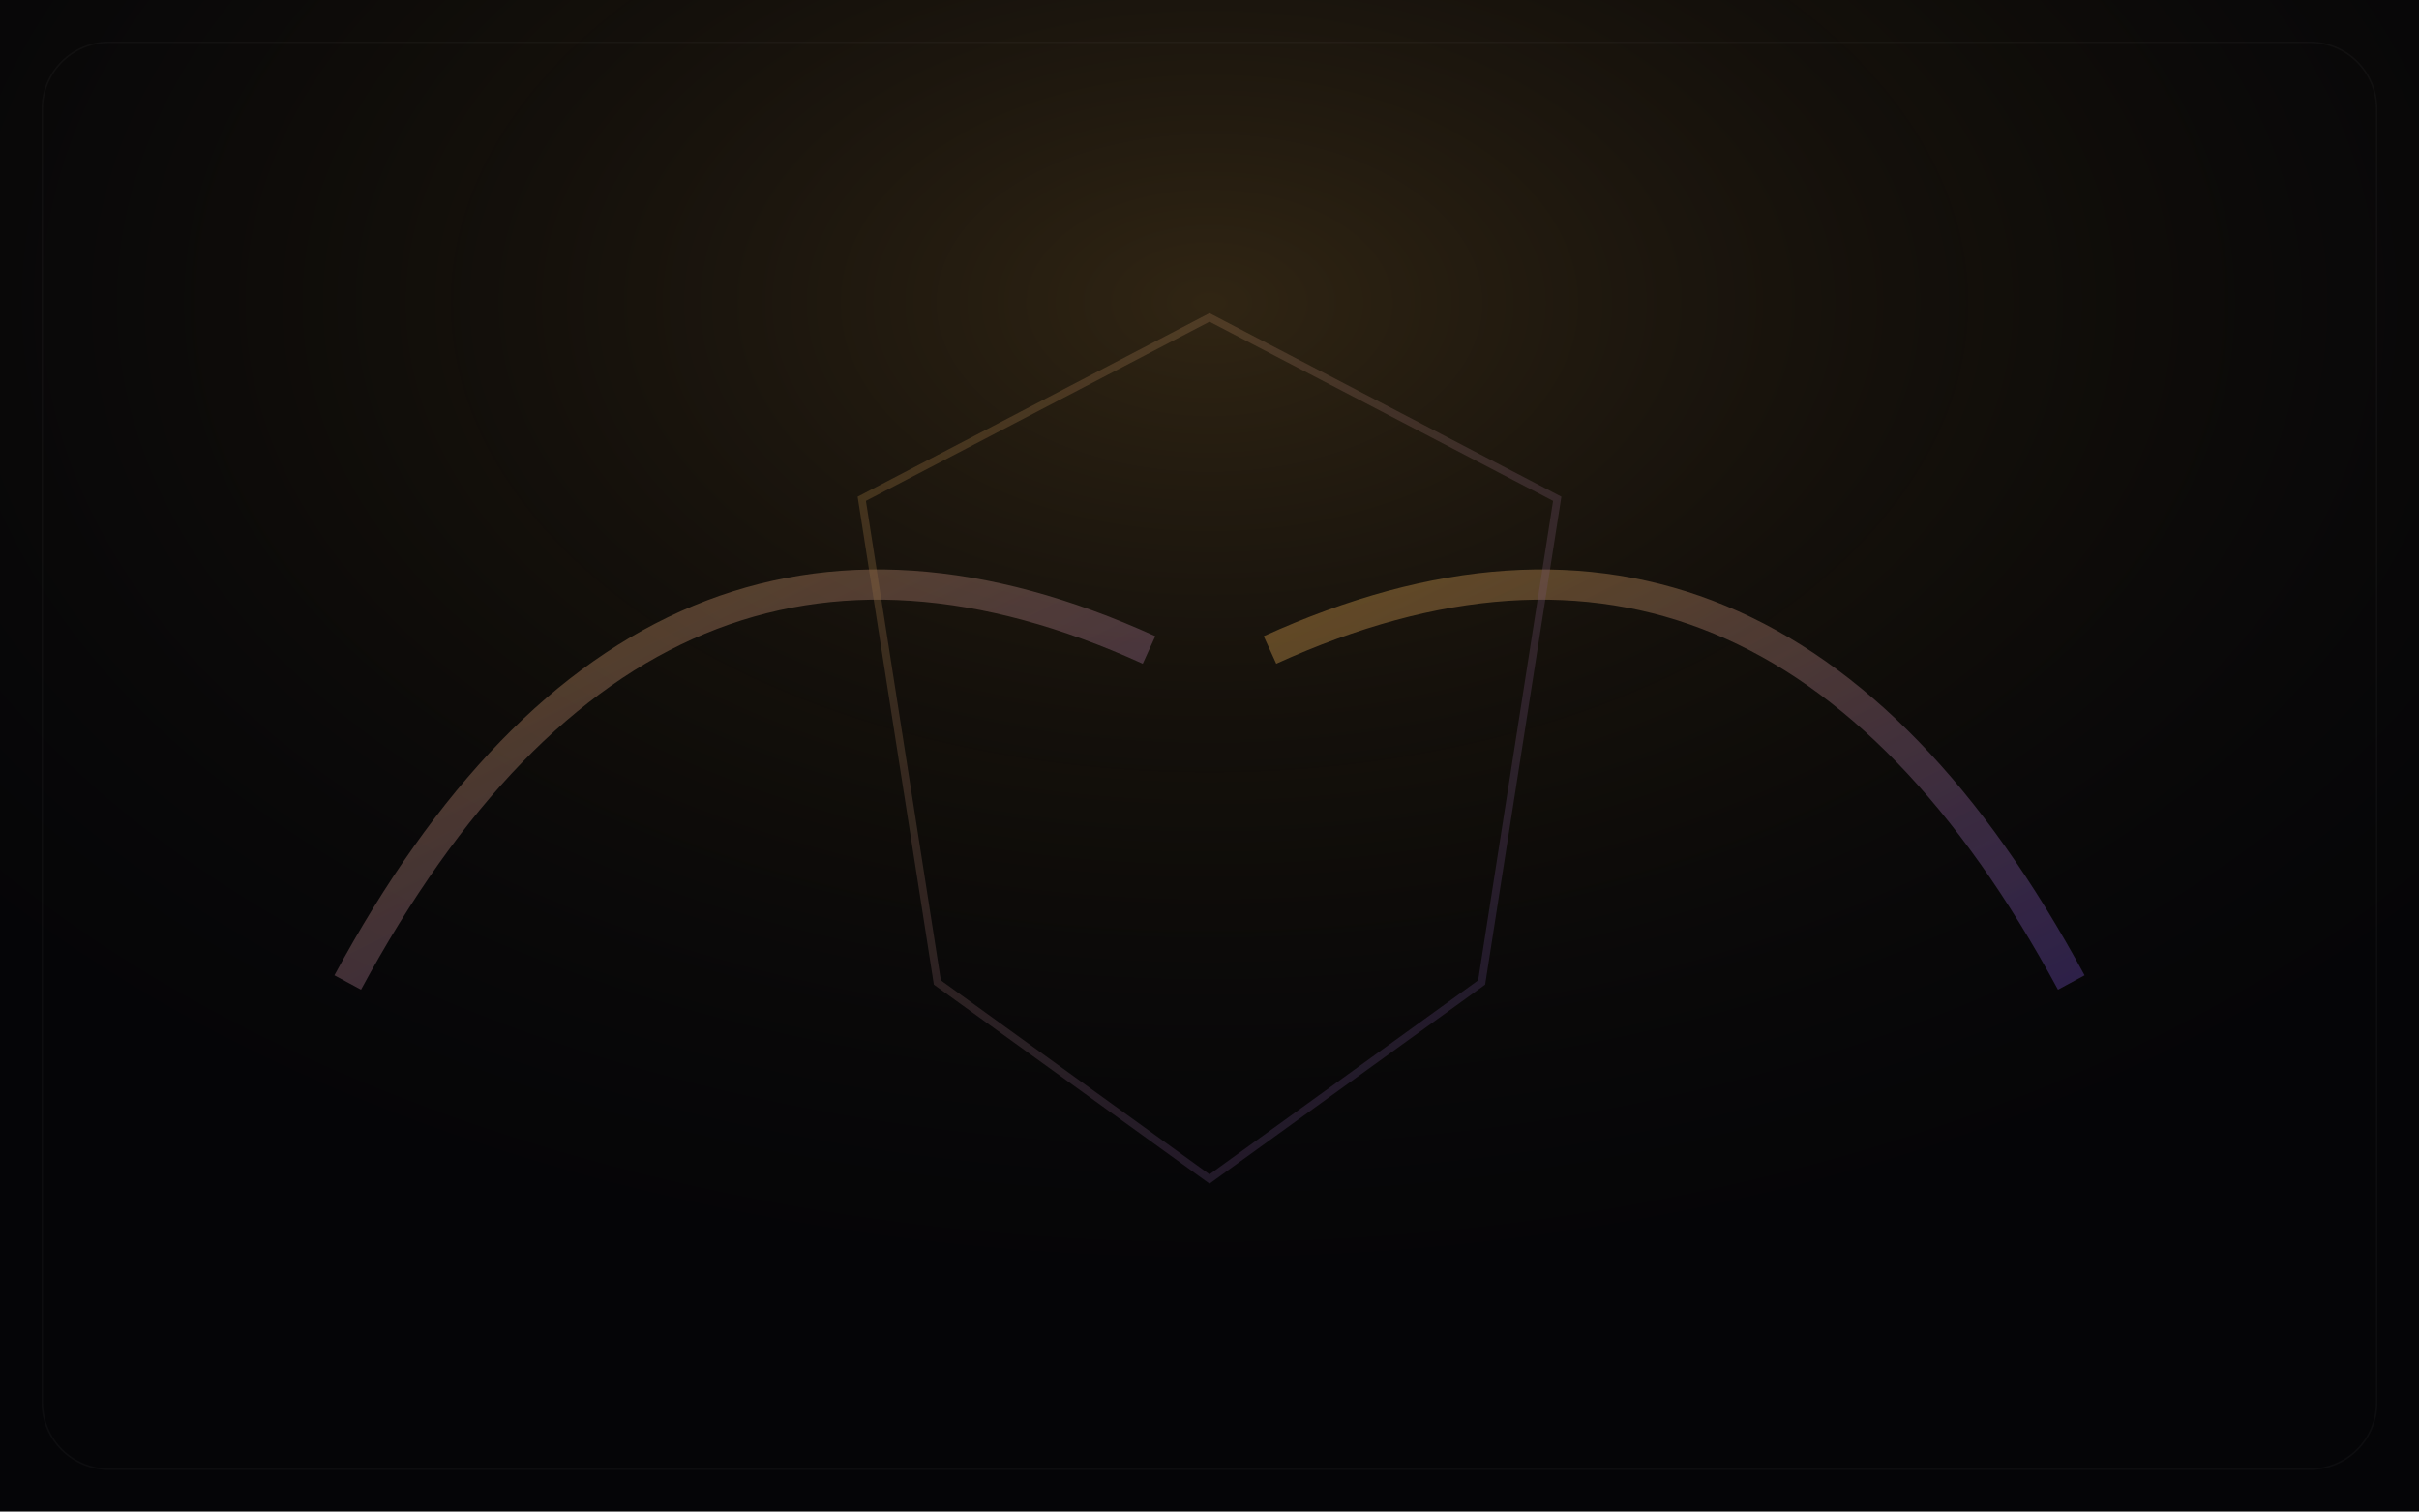
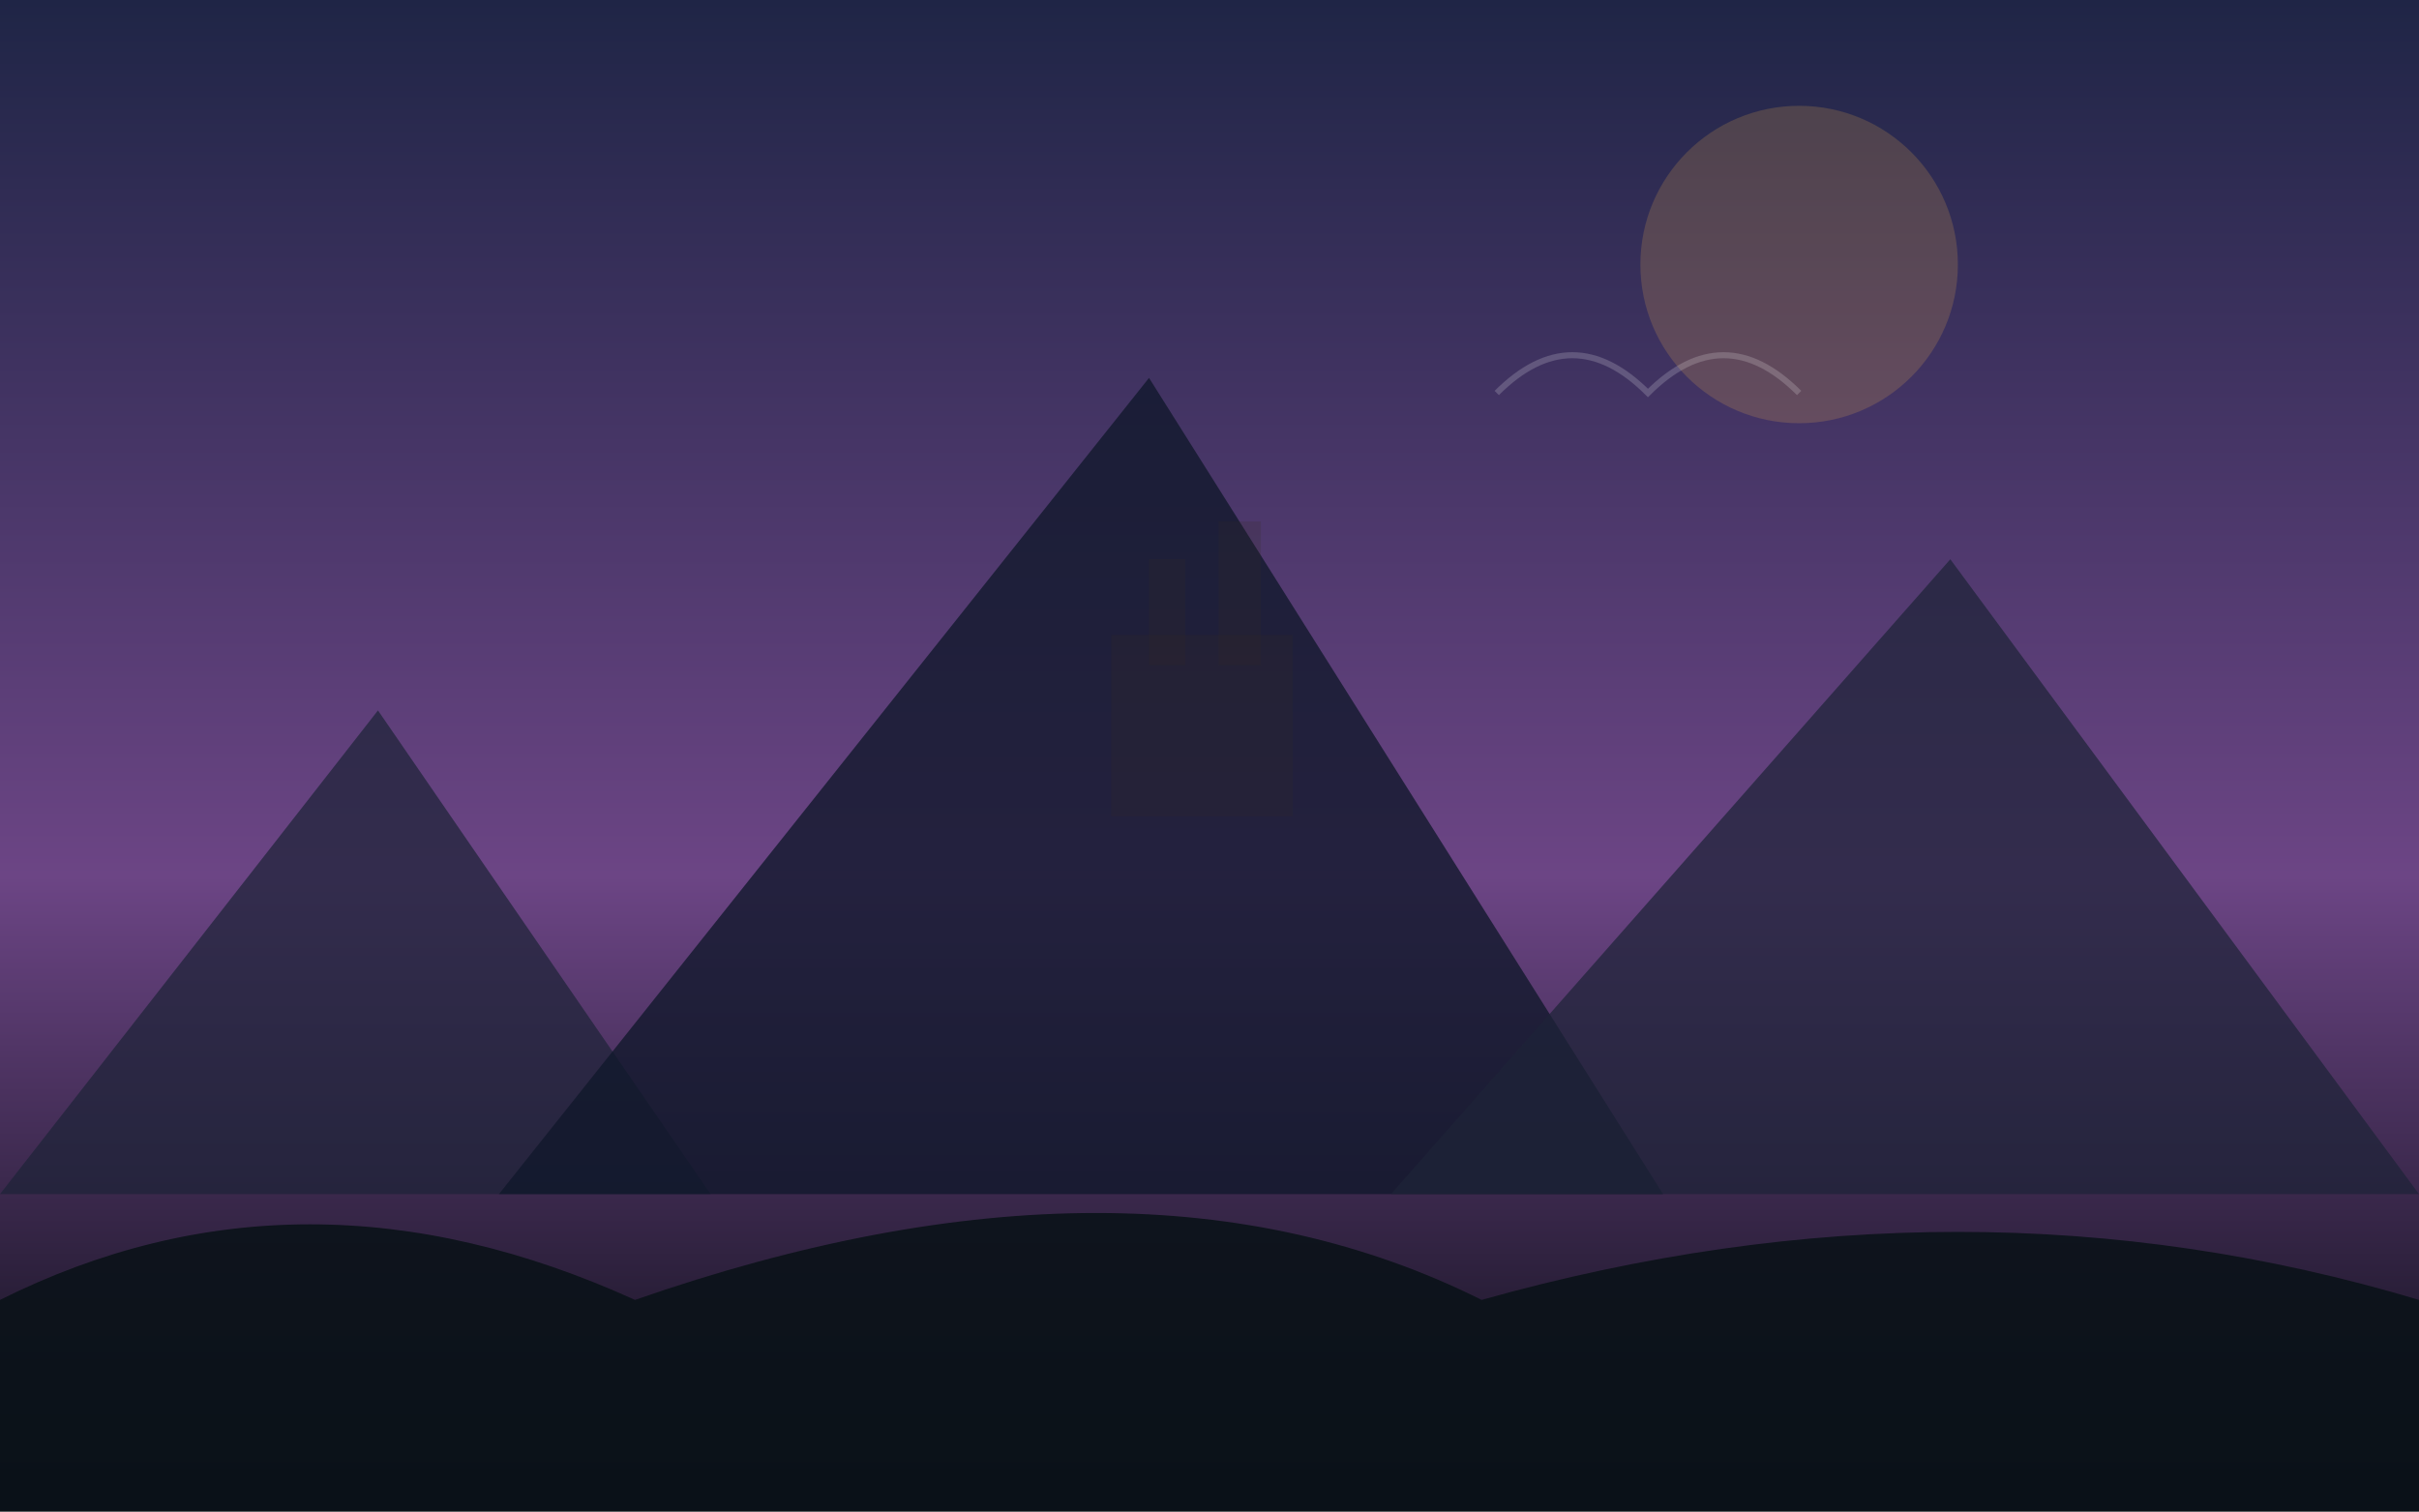
<svg xmlns="http://www.w3.org/2000/svg" viewBox="0 0 1600 1000" preserveAspectRatio="xMidYMid slice">
  <defs>
-     <linearGradient id="g" x1="0" y1="0" x2="1" y2="1">
-       <stop offset="0" stop-color="#f7b84a" stop-opacity=".60" />
-       <stop offset="1" stop-color="#9c6cff" stop-opacity=".46" />
+     <linearGradient id="sky" x1="0" y1="0" x2="0" y2="1">
+       <stop offset="0%" stop-color="#1f2546" />
+       <stop offset="58%" stop-color="#6c4585" />
+       <stop offset="100%" stop-color="#080b12" />
    </linearGradient>
-     <radialGradient id="r" cx="50%" cy="20%" r="70%">
-       <stop offset="0" stop-color="#f7b84a" stop-opacity=".18" />
-       <stop offset="1" stop-color="#050507" stop-opacity="0" />
-     </radialGradient>
-     <filter id="blur">
-       <feGaussianBlur stdDeviation="18" />
-     </filter>
  </defs>
-   <rect width="1600" height="1000" fill="#050507" />
-   <rect width="1600" height="1000" fill="url(#r)" />
-   <g fill="none" stroke="url(#g)" opacity=".56">
-     <path d="M230 650 Q430 280 760 430" stroke-width="20" />
-     <path d="M1370 650 Q1170 280 840 430" stroke-width="20" />
-     <path d="M800 210 L1030 330 L980 650 L800 780 L620 650 L570 330Z" stroke-width="5" opacity=".58" />
-   </g>
-   <rect x="28" y="28" width="1544" height="944" rx="44" fill="none" stroke="white" stroke-opacity=".035" />
+   <rect width="1600" height="1000" fill="url(#sky)" />
+   <circle cx="1190" cy="175" r="105" fill="#f7b84a" opacity=".18" />
+   <polygon points="0,790 250,470 470,790" fill="#1d2337" opacity="0.72" />
+   <polygon points="330,790 760,250 1100,790" fill="#10172a" opacity="0.78" />
+   <polygon points="920,790 1290,370 1600,790" fill="#1d2337" opacity="0.72" />
+   <path d="M 0 860 Q 200 760 420 860 Q 750 745 980 860 Q 1300 770 1600 860 L 1600 1000 L 0 1000 Z" fill="#0a1218" opacity="0.9" />
+   <rect x="735" y="420" width="120" height="120" fill="#312921" opacity=".20" />
+   <rect x="760" y="370" width="24" height="70" fill="#312921" opacity=".20" />
+   <rect x="806" y="345" width="28" height="95" fill="#312921" opacity=".20" />
+   <path d="M 990 260 Q 1040 210 1090 260 Q 1140 210 1190 260" fill="none" stroke="#ffffff" stroke-width="4" opacity=".18" />
</svg>
